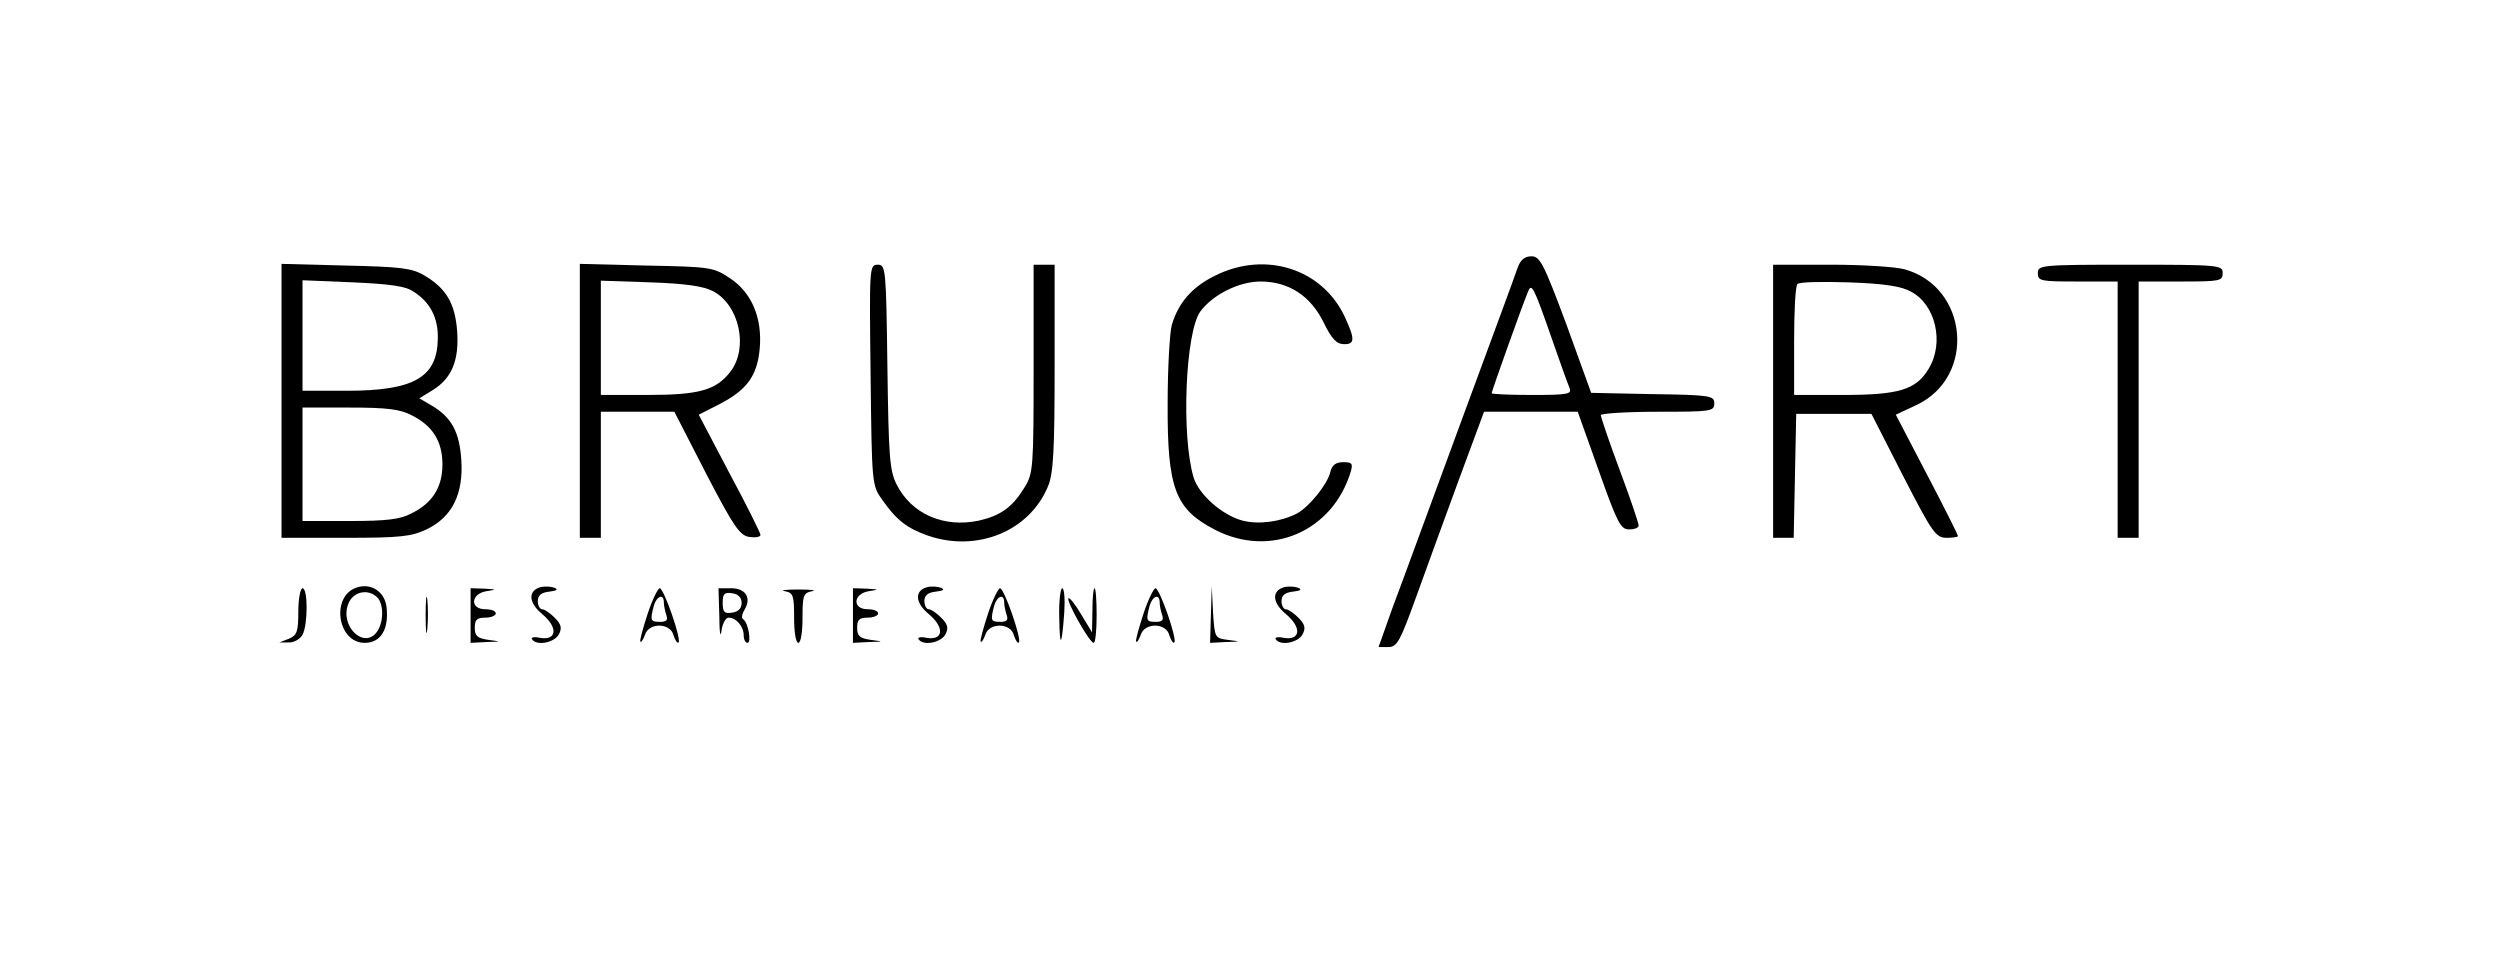
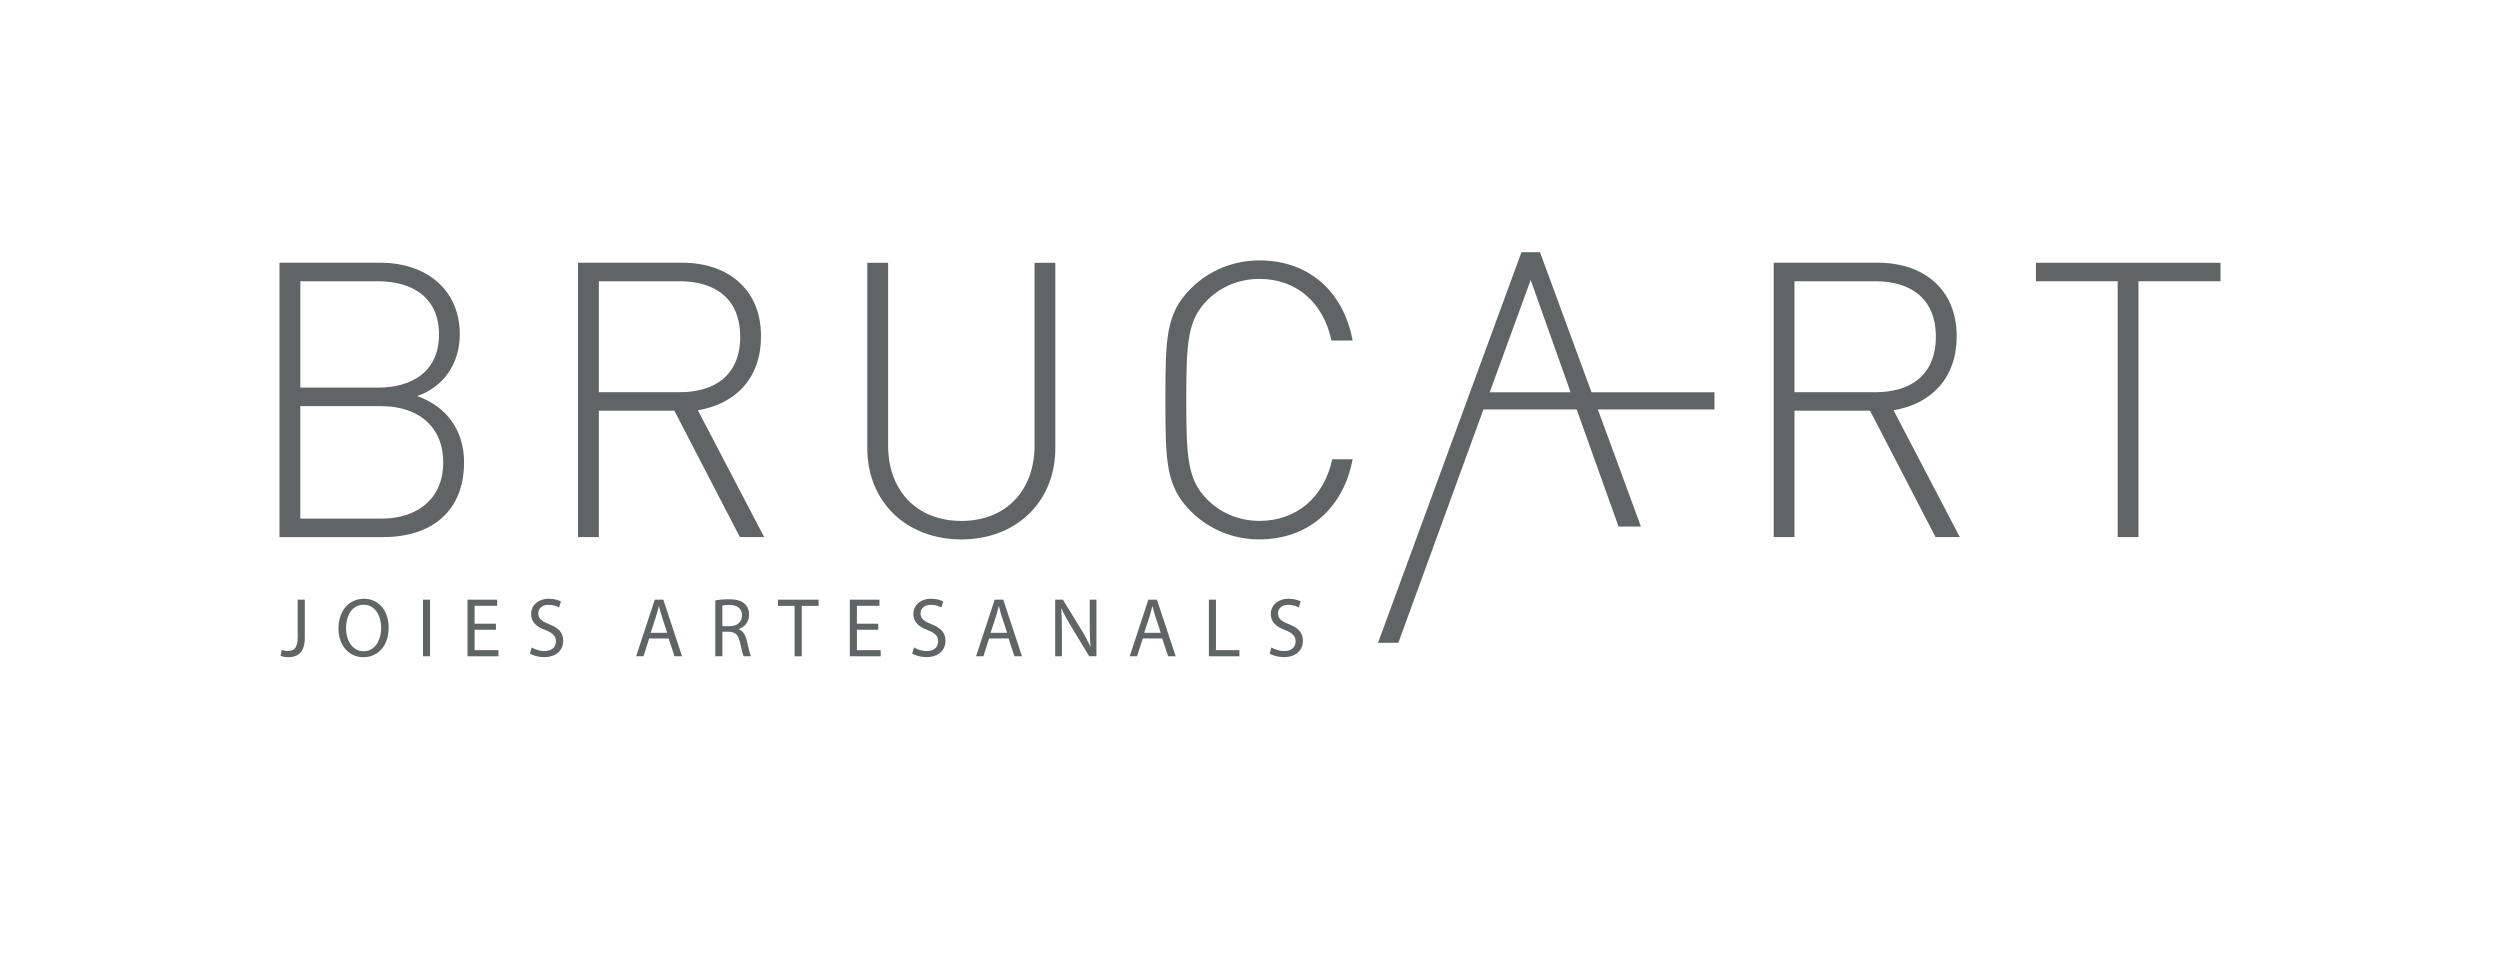
- <svg xmlns="http://www.w3.org/2000/svg" version="1.0" width="595pt" height="228pt" viewBox="0 0 595 228" preserveAspectRatio="xMidYMid meet">
-   <g transform="translate(0,228) scale(0.1,-0.1)" fill="#000000" stroke="none">
-     <path d="M3612 1643 c-5 -16 -67 -183 -137 -373 -70 -190 -142 -387 -161 -437 l-33 -93 23 0 c21 0 28 13 66 118 23 64 69 190 102 280 l60 162 112 0 111 0 50 -140 c44 -124 52 -140 72 -140 13 0 23 4 23 9 0 6 -20 65 -45 132 -25 67 -45 126 -45 131 0 4 61 8 135 8 128 0 135 1 135 20 0 18 -8 20 -146 22 l-147 3 -59 163 c-54 145 -63 162 -83 162 -16 0 -26 -8 -33 -27z m81 -168 c19 -55 38 -108 42 -117 7 -16 -1 -18 -89 -18 -53 0 -96 2 -96 4 0 4 71 204 86 240 9 24 13 17 57 -109z" />
-     <path d="M670 1326 l0 -326 152 0 c131 0 157 3 193 20 61 29 88 84 83 164 -4 67 -23 103 -71 131 l-29 17 31 19 c46 28 64 71 59 141 -5 66 -26 102 -79 133 -29 17 -56 20 -186 23 l-153 4 0 -326z m314 260 c40 -25 59 -63 58 -111 -1 -93 -56 -125 -217 -125 l-105 0 0 131 0 132 120 -5 c88 -4 126 -9 144 -22z m-5 -294 c51 -25 74 -63 74 -117 0 -54 -23 -92 -74 -117 -26 -14 -59 -18 -146 -18 l-113 0 0 135 0 135 113 0 c87 0 120 -4 146 -18z" />
-     <path d="M1380 1326 l0 -326 25 0 25 0 0 150 0 150 88 0 87 0 76 -148 c66 -127 80 -147 103 -150 14 -2 26 0 26 5 0 4 -33 71 -74 147 l-73 139 51 26 c63 33 88 66 94 130 7 74 -19 135 -71 169 -39 26 -46 27 -199 30 l-158 4 0 -326z m317 261 c63 -33 85 -136 41 -192 -34 -44 -75 -55 -198 -55 l-110 0 0 136 0 136 118 -4 c84 -3 126 -9 149 -21z" />
-     <path d="M2072 1388 c3 -261 3 -263 28 -298 34 -48 58 -67 109 -85 117 -40 241 11 285 117 13 30 16 84 16 283 l0 245 -25 0 -25 0 0 -247 c0 -233 -1 -250 -21 -282 -29 -48 -57 -68 -109 -80 -84 -18 -161 16 -196 86 -17 33 -19 68 -22 281 -3 234 -4 242 -23 242 -20 0 -20 -6 -17 -262z" />
-     <path d="M2892 1624 c-55 -27 -87 -64 -103 -117 -5 -17 -10 -102 -10 -188 -1 -202 18 -251 113 -300 132 -68 280 -4 323 139 5 19 3 22 -18 22 -18 0 -27 -7 -31 -24 -7 -29 -50 -82 -79 -98 -39 -20 -91 -27 -130 -17 -48 13 -103 61 -116 102 -30 98 -20 347 16 396 30 40 92 71 143 71 67 0 119 -34 150 -97 19 -39 31 -52 48 -52 27 -1 27 12 3 64 -53 115 -189 159 -309 99z" />
-     <path d="M4220 1325 l0 -325 25 0 24 0 3 148 3 147 89 0 90 0 75 -147 c70 -136 78 -148 104 -148 15 0 27 2 27 4 0 3 -33 69 -74 147 l-74 142 49 23 c143 67 124 281 -28 323 -21 6 -100 11 -175 11 l-138 0 0 -325z m328 261 c59 -31 80 -122 42 -184 -30 -50 -71 -62 -205 -62 l-115 0 0 128 c0 71 3 132 8 136 4 5 59 6 122 4 84 -3 124 -9 148 -22z" />
-     <path d="M4850 1630 c0 -19 7 -20 95 -20 l95 0 0 -305 0 -305 25 0 25 0 0 305 0 305 100 0 c93 0 100 1 100 20 0 19 -7 20 -220 20 -213 0 -220 -1 -220 -20z" />
-     <path d="M850 882 c-63 -19 -48 -132 18 -132 38 0 58 32 52 85 -4 36 -36 58 -70 47z m48 -24 c16 -16 15 -60 -1 -82 -31 -42 -89 14 -68 67 11 29 47 37 69 15z" />
-     <path d="M1288 883 c-32 -8 -31 -37 3 -65 38 -32 34 -63 -6 -56 -13 3 -22 1 -19 -3 10 -17 53 -9 64 11 8 15 6 24 -10 40 -11 11 -24 20 -30 20 -5 0 -10 9 -10 19 0 14 8 21 28 23 17 2 21 5 12 9 -8 3 -22 4 -32 2z" />
-     <path d="M2208 883 c-32 -8 -31 -37 3 -65 38 -32 34 -63 -6 -56 -13 3 -22 1 -19 -3 10 -17 53 -9 64 11 8 15 6 24 -10 40 -11 11 -24 20 -30 20 -5 0 -10 9 -10 19 0 14 8 21 28 23 17 2 21 5 12 9 -8 3 -22 4 -32 2z" />
-     <path d="M3058 883 c-32 -8 -31 -37 3 -65 38 -32 34 -63 -6 -56 -13 3 -22 1 -19 -3 10 -17 53 -9 64 11 8 15 6 24 -10 40 -11 11 -24 20 -30 20 -5 0 -10 9 -10 19 0 14 8 21 28 23 17 2 21 5 12 9 -8 3 -22 4 -32 2z" />
-     <path d="M710 825 c0 -48 -3 -57 -22 -65 l-23 -9 22 0 c12 -1 27 8 33 18 13 25 13 111 0 111 -5 0 -10 -25 -10 -55z" />
-     <path d="M1013 815 c0 -38 2 -53 4 -32 2 20 2 52 0 70 -2 17 -4 1 -4 -38z" />
-     <path d="M1120 815 l0 -65 38 2 c36 1 36 1 5 5 -27 4 -33 9 -33 29 0 19 5 24 25 24 14 0 25 5 25 10 0 6 -11 10 -25 10 -37 0 -35 37 3 43 25 4 25 4 -5 6 l-33 1 0 -65z" />
-     <path d="M1541 818 c-11 -34 -19 -63 -17 -65 2 -3 7 5 11 16 9 30 61 29 68 -1 4 -12 9 -20 12 -17 7 8 -35 129 -45 129 -4 0 -18 -28 -29 -62z m39 28 c0 -8 3 -21 6 -30 4 -12 0 -16 -15 -16 -23 0 -24 3 -15 38 7 24 24 30 24 8z" />
-     <path d="M1712 813 c0 -38 3 -53 5 -35 2 17 10 32 17 32 18 0 36 -21 36 -42 0 -10 4 -18 9 -18 10 0 2 48 -10 56 -5 3 -3 13 3 23 17 28 3 51 -32 51 l-30 0 2 -67z m53 32 c0 -13 -8 -21 -22 -23 -19 -3 -23 1 -23 23 0 22 4 26 23 23 14 -2 22 -10 22 -23z" />
-     <path d="M1868 873 c20 -4 22 -10 22 -64 0 -33 4 -59 10 -59 6 0 10 26 10 59 0 54 2 60 23 64 12 2 -3 4 -33 4 -30 0 -45 -2 -32 -4z" />
-     <path d="M2030 815 l0 -65 38 2 c36 1 36 1 5 5 -27 4 -33 9 -33 29 0 19 5 24 25 24 14 0 25 5 25 10 0 6 -11 10 -25 10 -37 0 -35 37 3 43 25 4 25 4 -5 6 l-33 1 0 -65z" />
-     <path d="M2351 818 c-11 -34 -19 -63 -17 -65 2 -3 7 5 11 16 9 30 61 29 68 -1 4 -12 9 -20 12 -17 7 8 -35 129 -45 129 -4 0 -18 -28 -29 -62z m39 28 c0 -8 3 -21 6 -30 4 -12 0 -16 -15 -16 -23 0 -24 3 -15 38 7 24 24 30 24 8z" />
-     <path d="M2521 813 c1 -78 6 -74 12 10 2 31 0 57 -5 57 -4 0 -8 -30 -7 -67z" />
-     <path d="M2600 828 l-1 -53 -26 43 c-14 24 -28 41 -30 38 -6 -6 50 -106 60 -106 4 0 7 29 7 65 0 36 -2 65 -5 65 -3 0 -5 -24 -5 -52z" />
-     <path d="M2721 818 c-11 -34 -19 -63 -17 -65 2 -3 7 5 11 16 9 30 61 29 68 -1 4 -12 9 -20 12 -17 7 8 -35 129 -45 129 -4 0 -18 -28 -29 -62z m39 28 c0 -8 3 -21 6 -30 4 -12 0 -16 -15 -16 -23 0 -24 3 -15 38 7 24 24 30 24 8z" />
-     <path d="M2882 818 l-2 -68 38 2 c36 1 36 1 5 5 -32 4 -32 5 -36 66 l-3 62 -2 -67z" />
+ <svg xmlns="http://www.w3.org/2000/svg" id="Capa_1" version="1.1" viewBox="0 0 595.28 227.5">
+   <defs>
+     <style>
+       .st0 {
+         fill: #606465;
+       }
+     </style>
+   </defs>
+   <polygon class="st0" points="408.24 97.5 350.36 97.5 350.5 93.4 408.24 93.4 408.24 97.5" />
+   <path class="st0" d="M378.14,105.1l-13.67-38.44-31.51,86.4h-4.83l34.15-93.01h4.41l24.03,65.32h-5.32l-5.69-15.87-1.56-4.4Z" />
+   <path class="st0" d="M91.32,127.89h-24.77V62.56h24.03c10.83,0,18.9,6.33,18.9,17.07,0,6.88-3.85,12.57-10.18,14.67,7.06,2.48,11.2,8.17,11.2,15.78,0,11.65-7.71,17.8-19.18,17.8ZM90.04,66.97h-18.53v25.32h18.53c7.89,0,14.49-3.67,14.49-12.66s-6.6-12.66-14.49-12.66ZM90.77,96.7h-19.27v26.79h19.27c8.9,0,14.77-4.95,14.77-13.39s-5.87-13.39-14.77-13.39Z" />
+   <path class="st0" d="M160.57,97.79h-17.98v30.09h-4.96V62.56h24.87c10.64,0,18.71,6.15,18.71,17.52,0,9.82-5.87,16.05-15.04,17.61l15.78,30.19h-5.78l-15.6-30.09ZM161.85,66.97h-19.26v26.42h19.26c8.44,0,14.4-4.13,14.4-13.21s-5.96-13.21-14.4-13.21Z" />
+   <path class="st0" d="M228.9,128.44c-13.12,0-22.39-8.99-22.39-21.74v-44.13h4.96v43.49c0,10.83,6.88,17.98,17.44,17.98s17.43-7.16,17.43-17.98v-43.49h4.95v44.13c0,12.75-9.27,21.74-22.38,21.74Z" />
+   <path class="st0" d="M299.88,128.44c-6.24,0-12.01-2.38-16.33-6.7-5.96-5.96-6.05-11.83-6.05-26.51s.09-20.55,6.05-26.52c4.31-4.31,10.09-6.7,16.33-6.7,11.75,0,20,7.34,22.2,19.08h-5.04c-1.93-9.08-8.35-14.68-17.16-14.68-4.68,0-9.08,1.74-12.38,5.05-4.68,4.68-5.04,9.82-5.04,23.76s.37,19.08,5.04,23.76c3.3,3.3,7.71,5.05,12.38,5.05,8.81,0,15.41-5.6,17.34-14.68h4.86c-2.21,11.74-10.64,19.08-22.2,19.08Z" />
+   <path class="st0" d="M445.27,97.79h-17.98v30.09h-4.95V62.56h24.86c10.64,0,18.71,6.15,18.71,17.52,0,9.82-5.87,16.05-15.04,17.61l15.78,30.19h-5.78l-15.59-30.09ZM446.55,66.97h-19.26v26.42h19.26c8.44,0,14.4-4.13,14.4-13.21s-5.96-13.21-14.4-13.21Z" />
+   <path class="st0" d="M509.19,127.89h-4.95v-60.92h-19.46v-4.4h43.95v4.4h-19.54v60.92Z" />
+   <g>
+     <path class="st0" d="M70.89,142.79h1.69v9.02c0,3.58-1.71,4.68-3.96,4.68-.62,0-1.38-.14-1.8-.32l.25-1.42c.35.14.85.26,1.42.26,1.51,0,2.4-.7,2.4-3.34v-8.88Z" />
+     <path class="st0" d="M92.54,149.39c0,4.64-2.73,7.1-6.07,7.1s-5.88-2.76-5.88-6.84c0-4.28,2.58-7.08,6.07-7.08s5.88,2.82,5.88,6.82ZM82.4,149.61c0,2.88,1.51,5.46,4.17,5.46s4.19-2.54,4.19-5.6c0-2.68-1.36-5.48-4.17-5.48s-4.19,2.66-4.19,5.62Z" />
+     <path class="st0" d="M102.4,142.79v13.48h-1.69v-13.48h1.69Z" />
+     <path class="st0" d="M118.09,149.95h-5.08v4.86h5.66v1.46h-7.35v-13.48h7.06v1.46h-5.37v4.26h5.08v1.44Z" />
+     <path class="st0" d="M126.61,154.15c.76.48,1.86.88,3.03.88,1.73,0,2.73-.94,2.73-2.3,0-1.26-.7-1.98-2.46-2.68-2.13-.78-3.45-1.92-3.45-3.82,0-2.1,1.69-3.66,4.23-3.66,1.34,0,2.31.32,2.89.66l-.47,1.42c-.43-.24-1.3-.64-2.48-.64-1.78,0-2.46,1.1-2.46,2.02,0,1.26.8,1.88,2.6,2.6,2.21.88,3.34,1.98,3.34,3.96,0,2.08-1.49,3.88-4.58,3.88-1.26,0-2.64-.38-3.34-.86l.43-1.46Z" />
+     <path class="st0" d="M154.58,152.03l-1.36,4.24h-1.75l4.44-13.48h2.04l4.46,13.48h-1.8l-1.4-4.24h-4.64ZM158.87,150.67l-1.28-3.88c-.29-.88-.48-1.68-.68-2.46h-.04c-.19.8-.41,1.62-.66,2.44l-1.28,3.9h3.94Z" />
+     <path class="st0" d="M170.32,142.97c.85-.18,2.08-.28,3.24-.28,1.8,0,2.97.34,3.78,1.1.66.6,1.03,1.52,1.03,2.56,0,1.78-1.09,2.96-2.46,3.44v.06c1.01.36,1.61,1.32,1.92,2.72.43,1.88.74,3.18,1.01,3.7h-1.75c-.21-.38-.5-1.54-.87-3.22-.39-1.86-1.09-2.56-2.62-2.62h-1.59v5.84h-1.69v-13.3ZM172,149.11h1.73c1.8,0,2.95-1.02,2.95-2.56,0-1.74-1.22-2.5-3.01-2.52-.81,0-1.4.08-1.67.16v4.92Z" />
+     <path class="st0" d="M189.21,144.27h-3.98v-1.48h9.68v1.48h-4v12h-1.71v-12Z" />
+     <path class="st0" d="M209.12,149.95h-5.08v4.86h5.66v1.46h-7.35v-13.48h7.06v1.46h-5.37v4.26h5.08v1.44Z" />
+     <path class="st0" d="M217.63,154.15c.76.48,1.86.88,3.03.88,1.73,0,2.73-.94,2.73-2.3,0-1.26-.7-1.98-2.46-2.68-2.13-.78-3.45-1.92-3.45-3.82,0-2.1,1.69-3.66,4.23-3.66,1.34,0,2.31.32,2.89.66l-.47,1.42c-.43-.24-1.3-.64-2.48-.64-1.78,0-2.46,1.1-2.46,2.02,0,1.26.8,1.88,2.6,2.6,2.21.88,3.34,1.98,3.34,3.96,0,2.08-1.49,3.88-4.58,3.88-1.26,0-2.64-.38-3.34-.86l.43-1.46Z" />
+     <path class="st0" d="M235.52,152.03l-1.36,4.24h-1.75l4.44-13.48h2.04l4.46,13.48h-1.8l-1.4-4.24h-4.64ZM239.81,150.67l-1.28-3.88c-.29-.88-.48-1.68-.68-2.46h-.04c-.19.8-.41,1.62-.66,2.44l-1.28,3.9h3.94Z" />
+     <path class="st0" d="M251.25,156.27v-13.48h1.84l4.19,6.82c.97,1.58,1.73,3,2.35,4.38l.04-.02c-.16-1.8-.19-3.44-.19-5.54v-5.64h1.59v13.48h-1.71l-4.15-6.84c-.91-1.5-1.78-3.04-2.44-4.5l-.06.02c.1,1.7.14,3.32.14,5.56v5.76h-1.59Z" />
+     <path class="st0" d="M272.11,152.03l-1.36,4.24h-1.75l4.44-13.48h2.04l4.46,13.48h-1.8l-1.4-4.24h-4.64ZM276.39,150.67l-1.28-3.88c-.29-.88-.48-1.68-.68-2.46h-.04c-.19.8-.41,1.62-.66,2.44l-1.28,3.9h3.94Z" />
+     <path class="st0" d="M287.84,142.79h1.69v12.02h5.59v1.46h-7.27v-13.48Z" />
+     <path class="st0" d="M302.74,154.15c.76.48,1.86.88,3.03.88,1.73,0,2.73-.94,2.73-2.3,0-1.26-.7-1.98-2.46-2.68-2.13-.78-3.45-1.92-3.45-3.82,0-2.1,1.69-3.66,4.23-3.66,1.34,0,2.31.32,2.89.66l-.47,1.42c-.43-.24-1.3-.64-2.48-.64-1.78,0-2.46,1.1-2.46,2.02,0,1.26.79,1.88,2.6,2.6,2.21.88,3.34,1.98,3.34,3.96,0,2.08-1.49,3.88-4.58,3.88-1.26,0-2.64-.38-3.34-.86l.43-1.46Z" />
  </g>
</svg>
